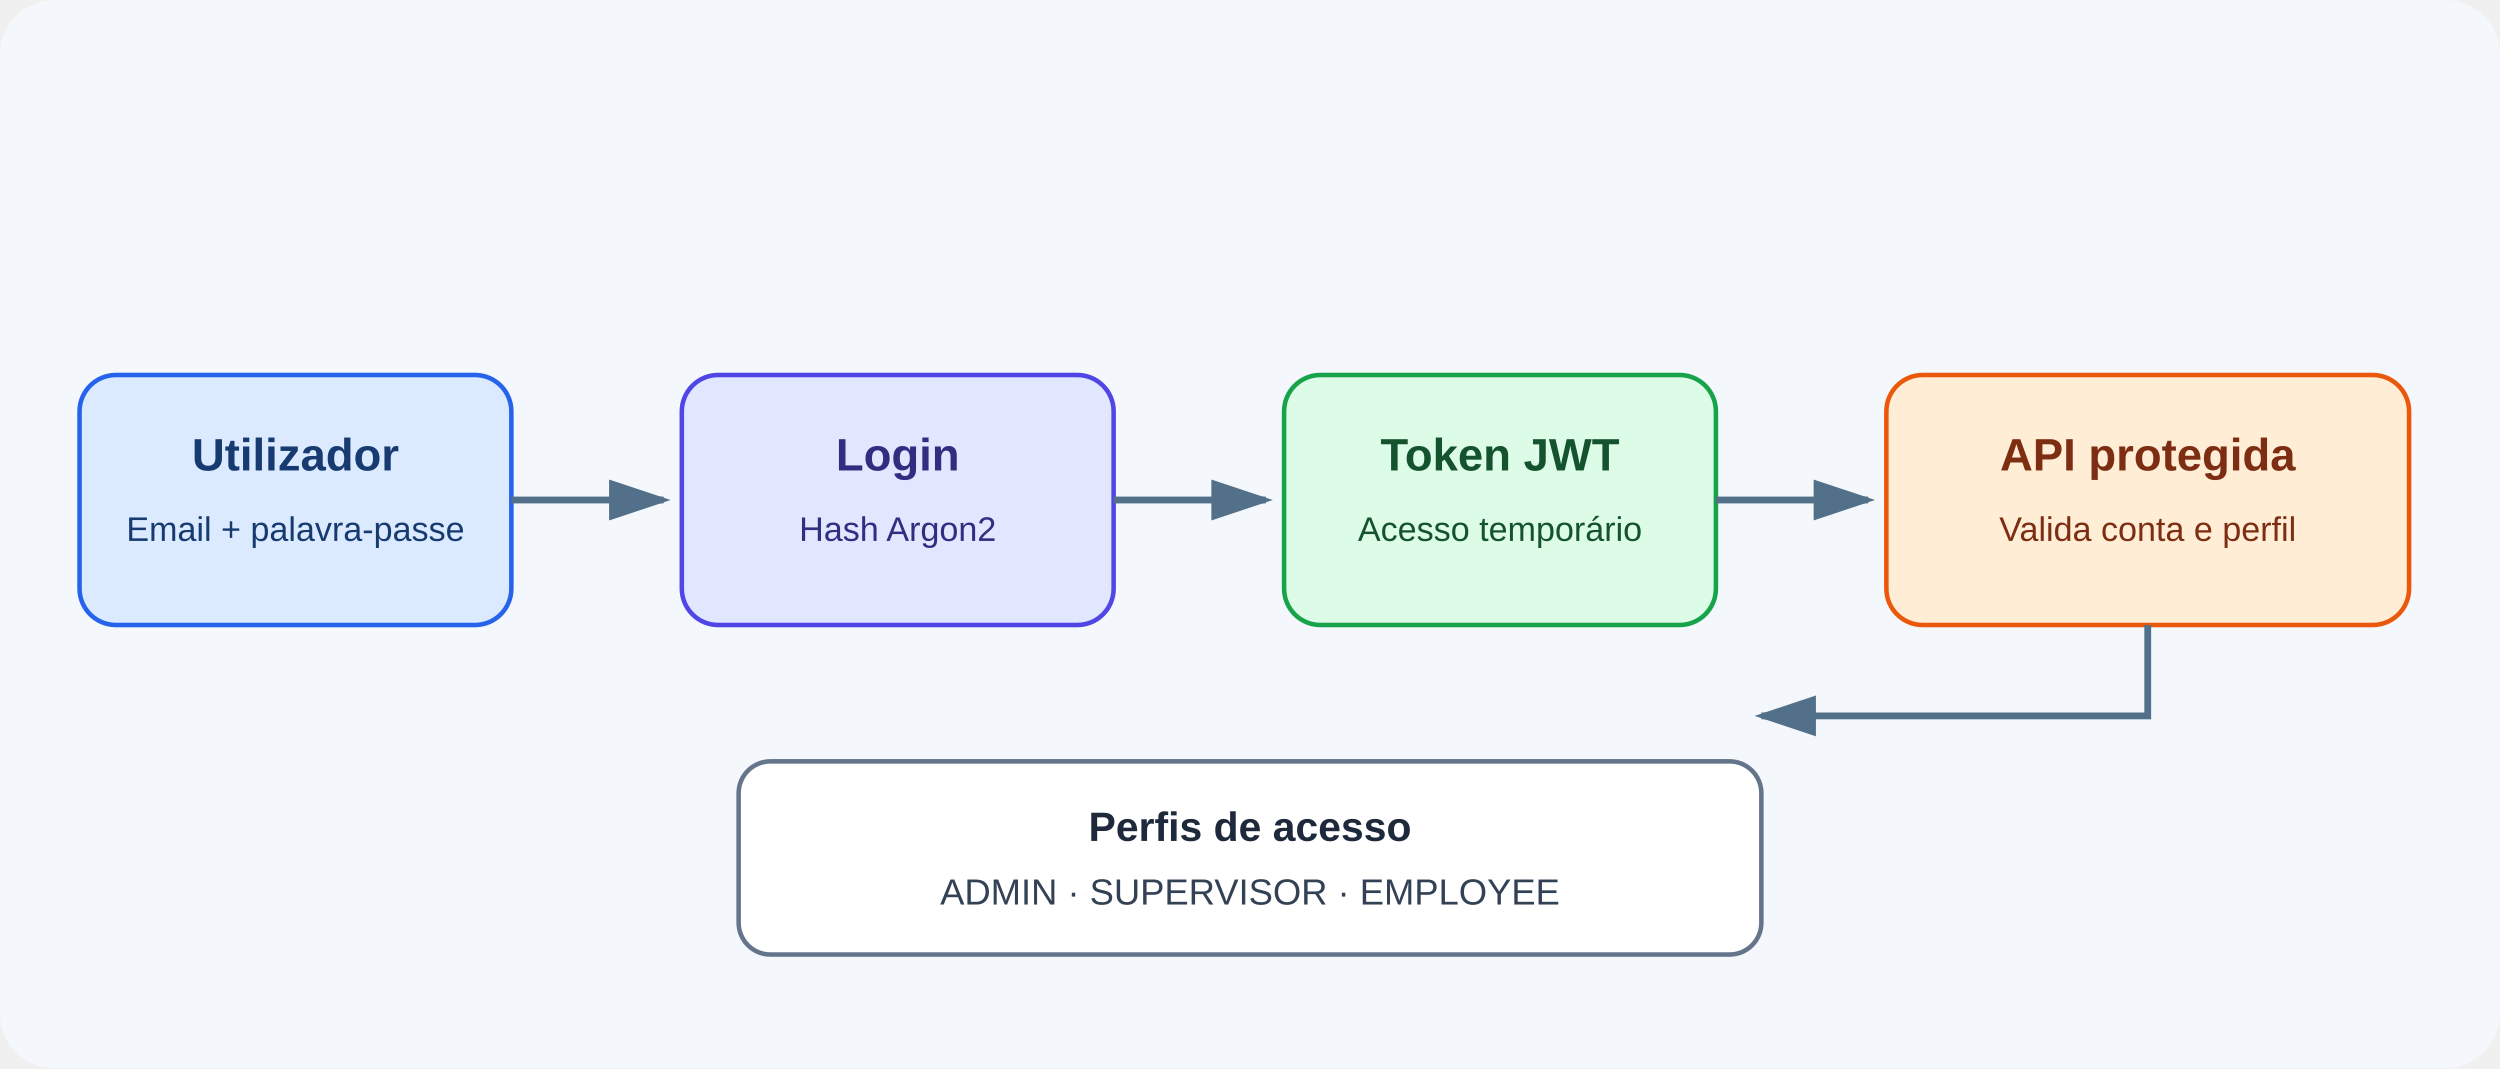
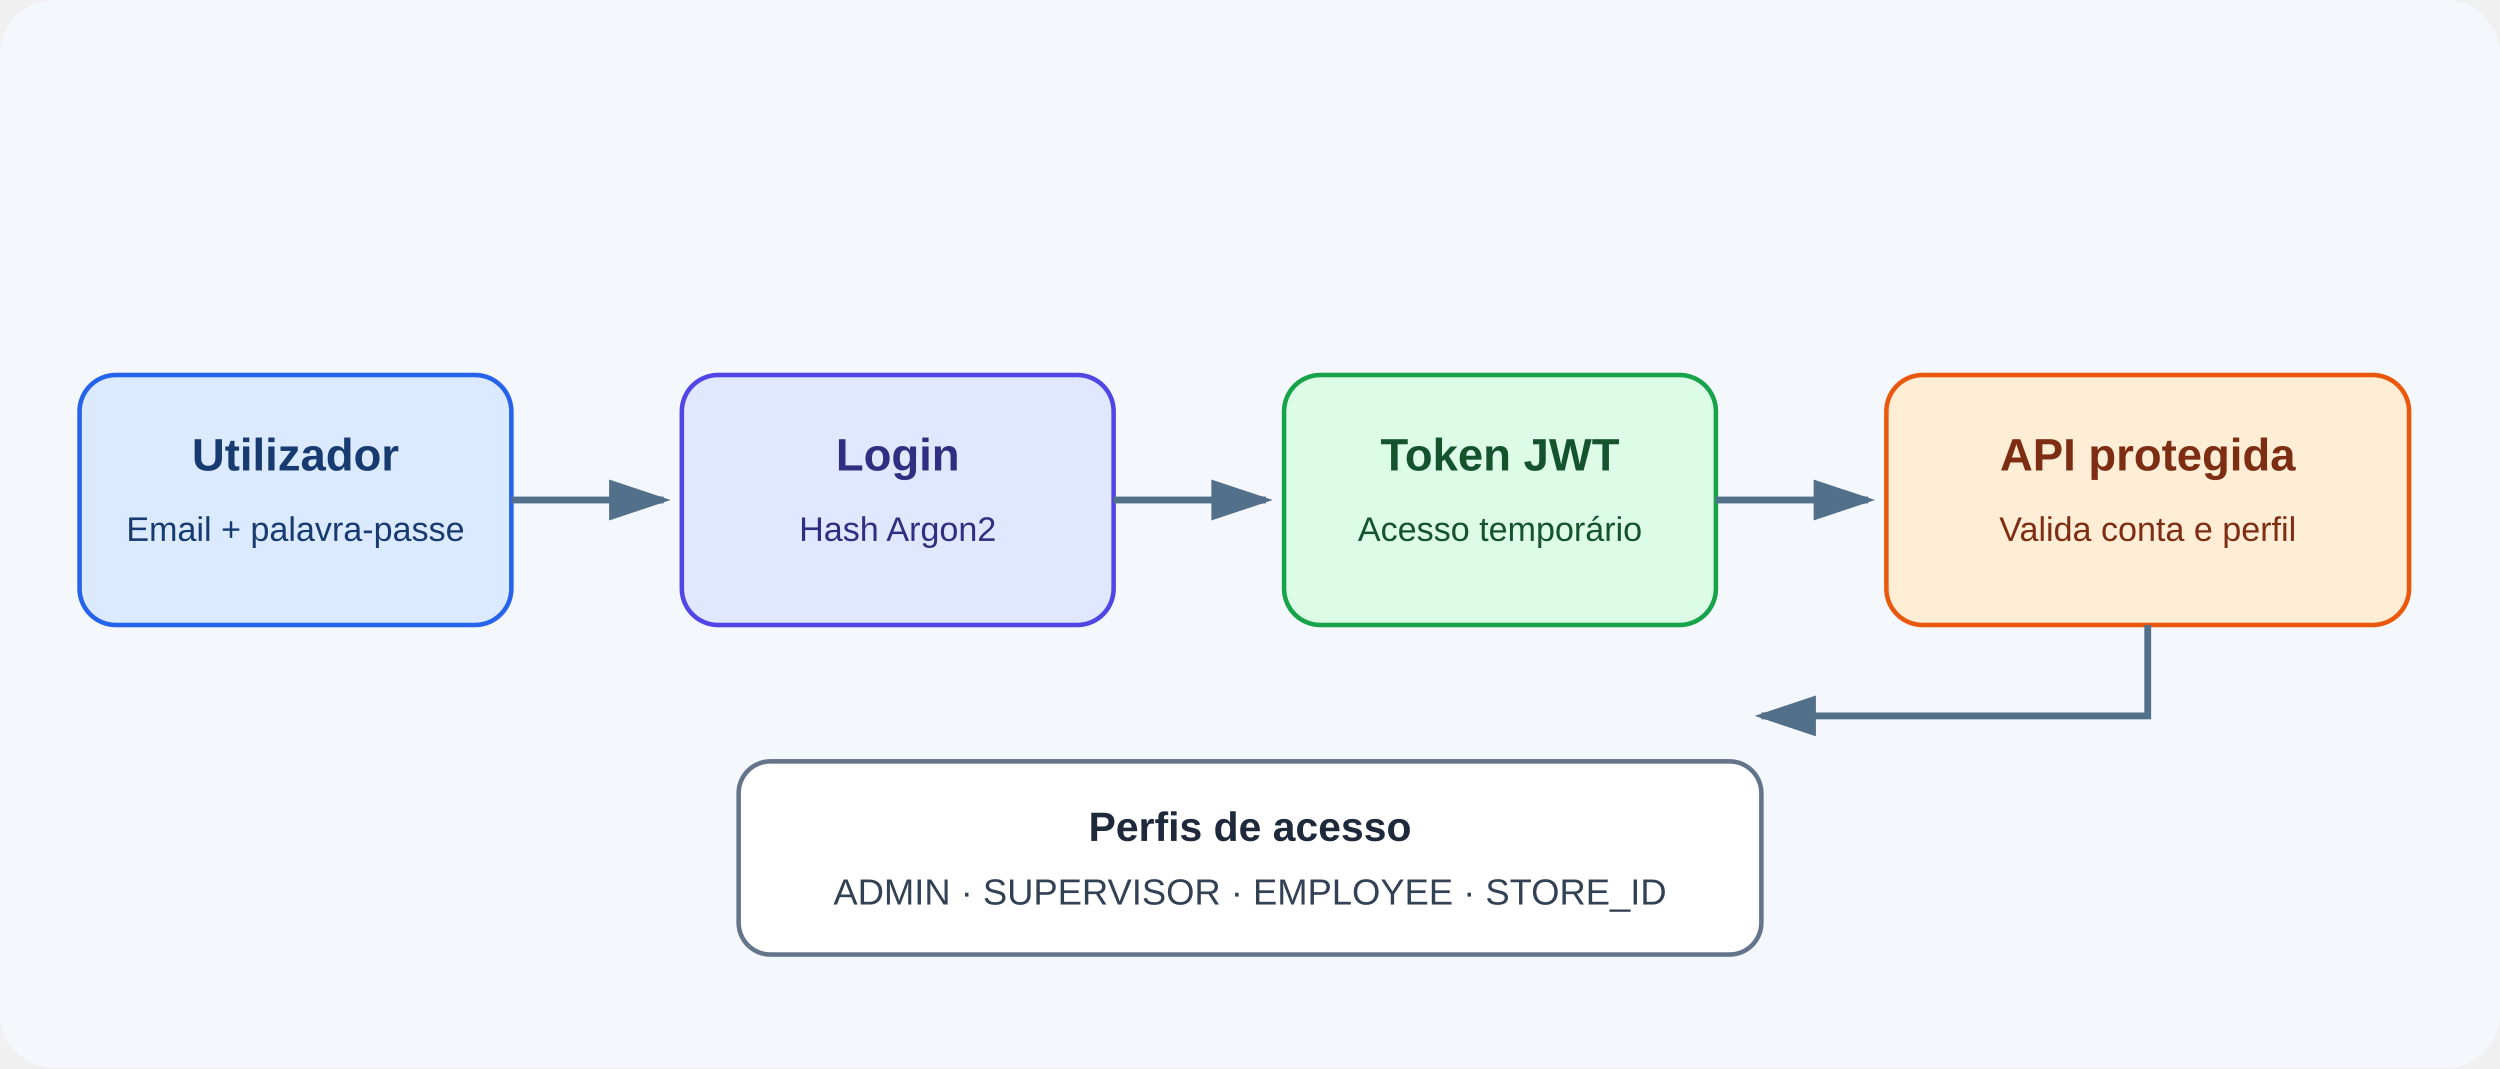
<svg xmlns="http://www.w3.org/2000/svg" width="1100" height="470" viewBox="0 0 1100 470" role="img" aria-labelledby="t d">
  <defs>
    <marker id="a" markerWidth="10" markerHeight="10" refX="8" refY="3" orient="auto">
      <path d="M0 0 L0 6 L9 3 z" fill="#52708a" />
    </marker>
  </defs>
  <rect width="1100" height="470" rx="24" fill="#f4f7fb" />
  <g font-family="Arial,sans-serif" text-anchor="middle">
    <rect x="35" y="165" width="190" height="110" rx="16" fill="#dbeafe" stroke="#2563eb" stroke-width="2" />
    <text x="130" y="207" font-size="20" font-weight="bold" fill="#173b70">Utilizador</text>
    <text x="130" y="238" font-size="15" fill="#173b70">Email + palavra-passe</text>
    <rect x="300" y="165" width="190" height="110" rx="16" fill="#e0e7ff" stroke="#4f46e5" stroke-width="2" />
    <text x="395" y="207" font-size="20" font-weight="bold" fill="#312e81">Login</text>
    <text x="395" y="238" font-size="15" fill="#312e81">Hash Argon2</text>
    <rect x="565" y="165" width="190" height="110" rx="16" fill="#dcfce7" stroke="#16a34a" stroke-width="2" />
    <text x="660" y="207" font-size="20" font-weight="bold" fill="#14532d">Token JWT</text>
    <text x="660" y="238" font-size="15" fill="#14532d">Acesso temporário</text>
    <rect x="830" y="165" width="230" height="110" rx="16" fill="#ffedd5" stroke="#ea580c" stroke-width="2" />
    <text x="945" y="207" font-size="20" font-weight="bold" fill="#7c2d12">API protegida</text>
    <text x="945" y="238" font-size="15" fill="#7c2d12">Valida conta e perfil</text>
    <g stroke="#52708a" stroke-width="3" fill="none" marker-end="url(#a)">
      <path d="M225 220 H292" />
      <path d="M490 220 H557" />
      <path d="M755 220 H822" />
    </g>
    <rect x="325" y="335" width="450" height="85" rx="14" fill="#fff" stroke="#64748b" stroke-width="2" />
    <text x="550" y="370" font-size="18" font-weight="bold" fill="#1e293b">Perfis de acesso</text>
-     <text x="550" y="398" font-size="16" fill="#334155">ADMIN · SUPERVISOR · EMPLOYEE</text>
+     <text x="550" y="398" font-size="16" fill="#334155">ADMIN · SUPERVISOR · EMPLOYEE · STORE_ID</text>
    <path d="M945 275 V315 H775" stroke="#52708a" stroke-width="3" fill="none" marker-end="url(#a)" />
  </g>
</svg>
